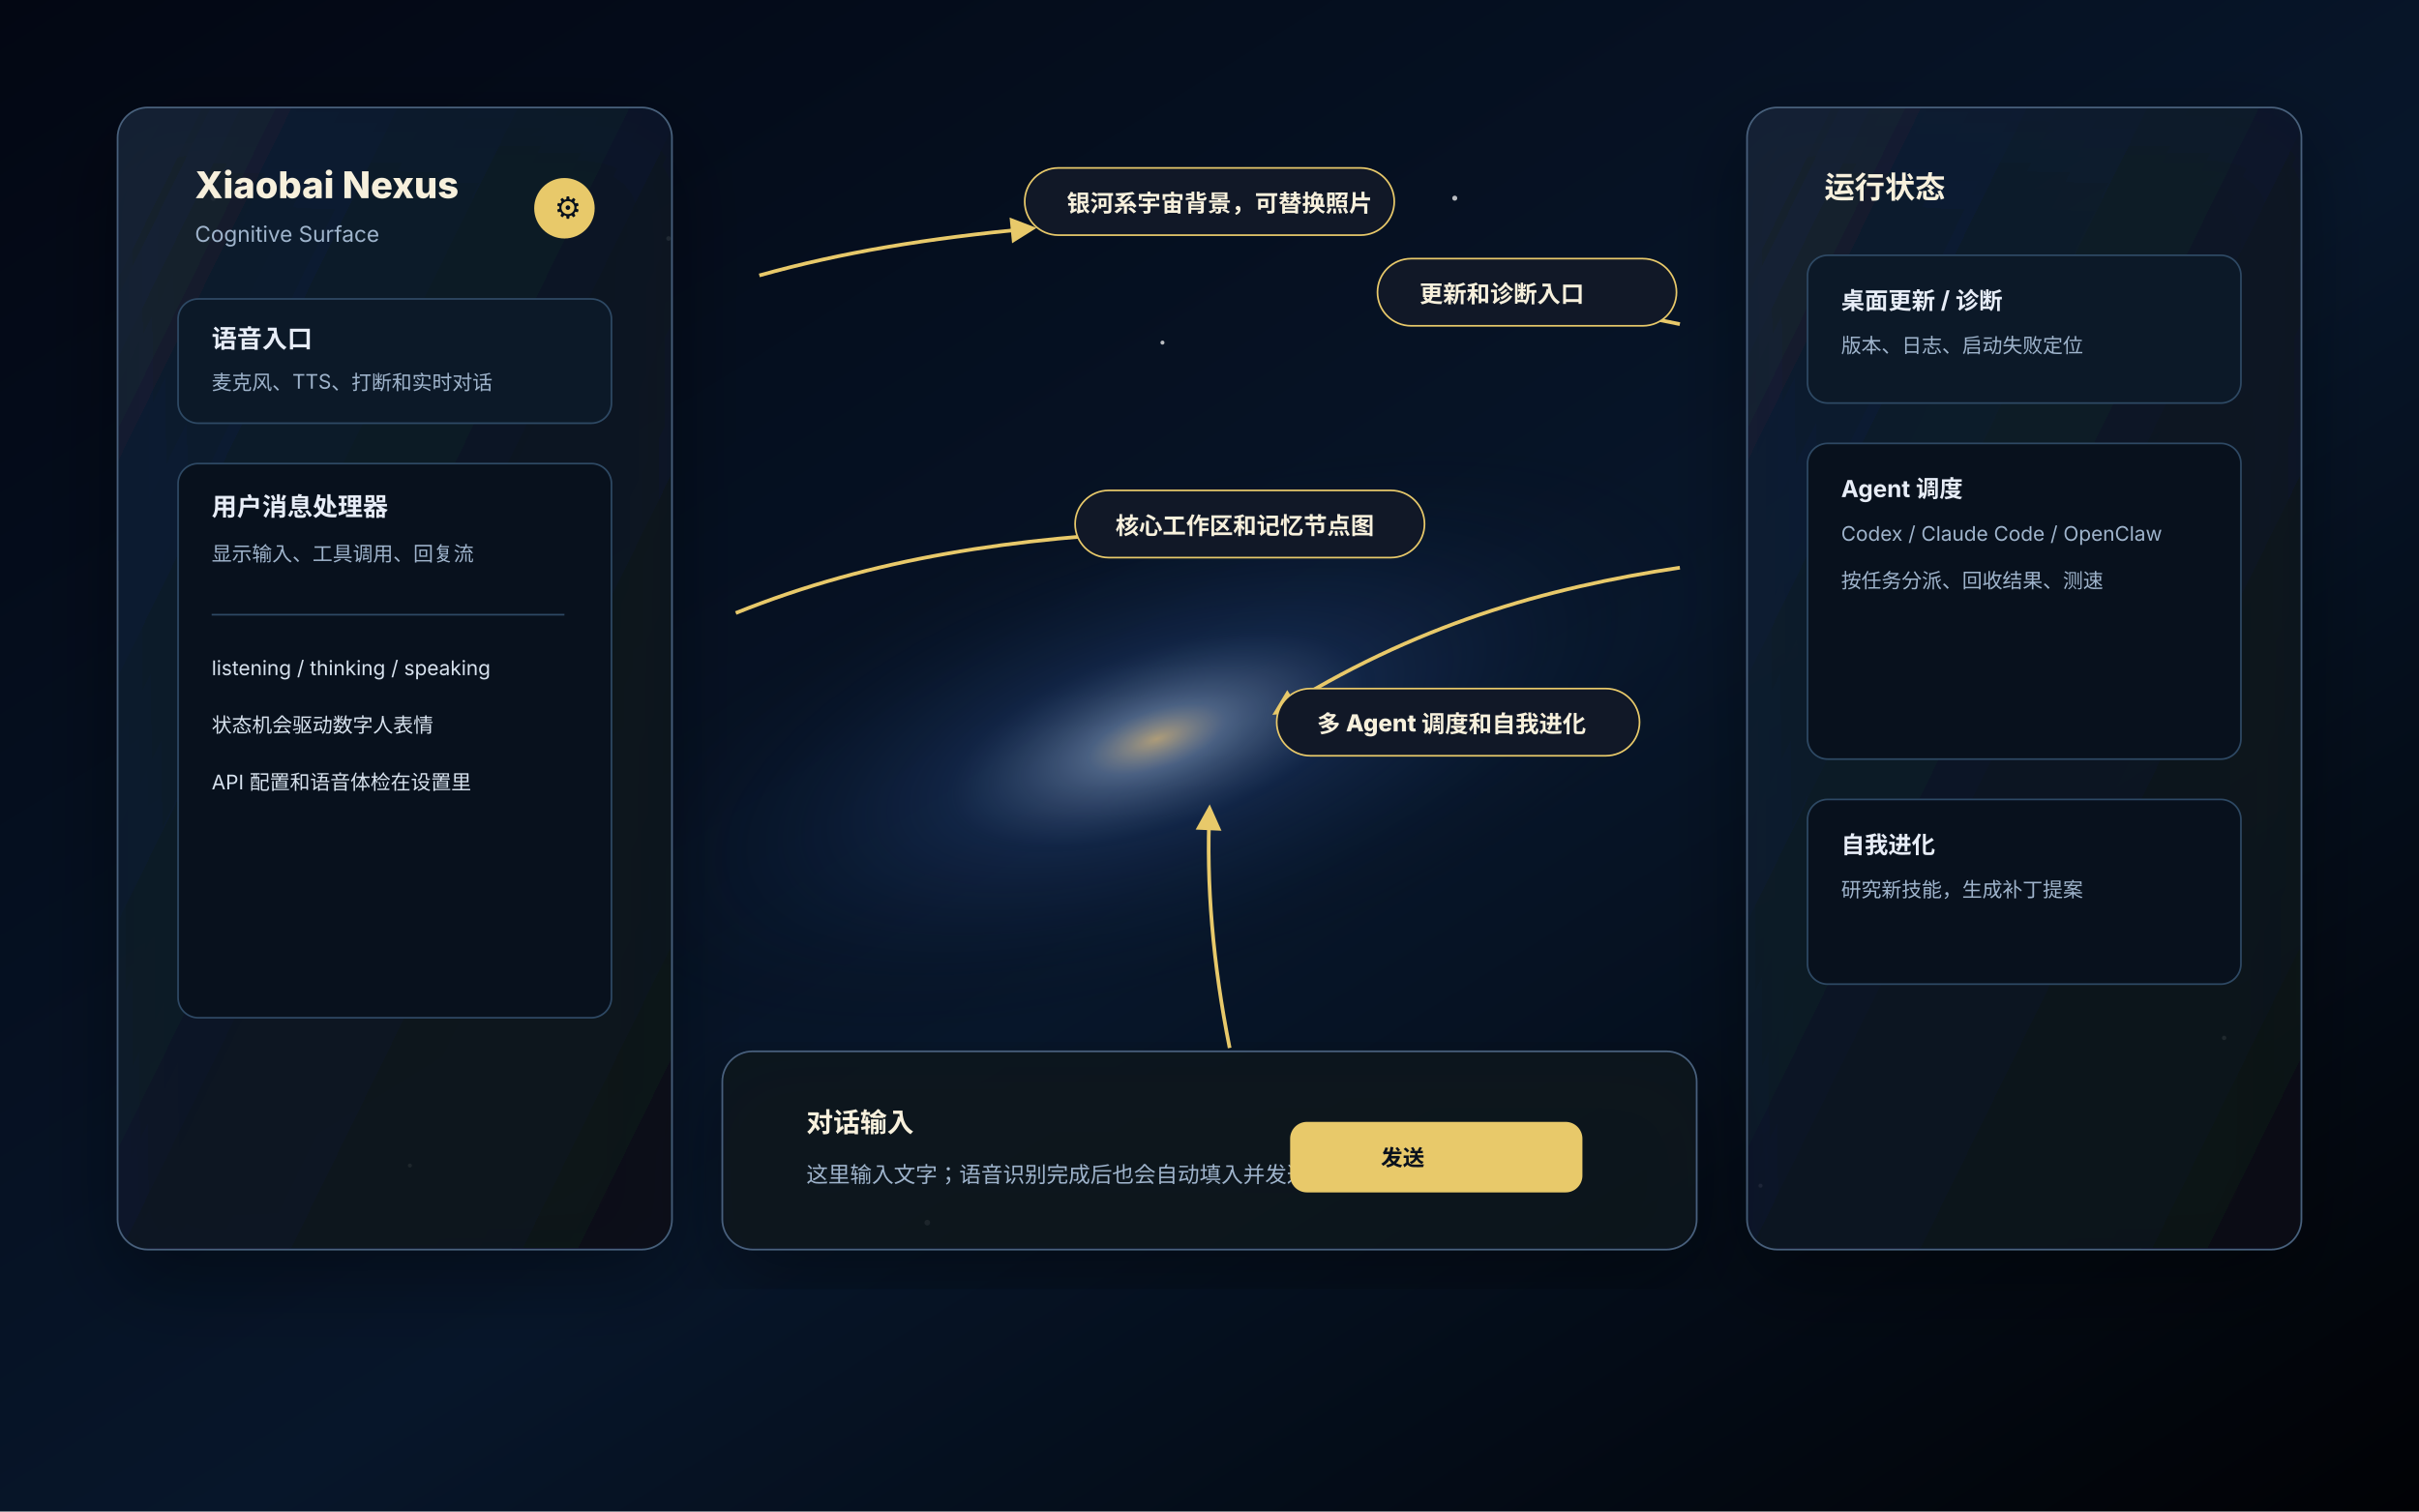
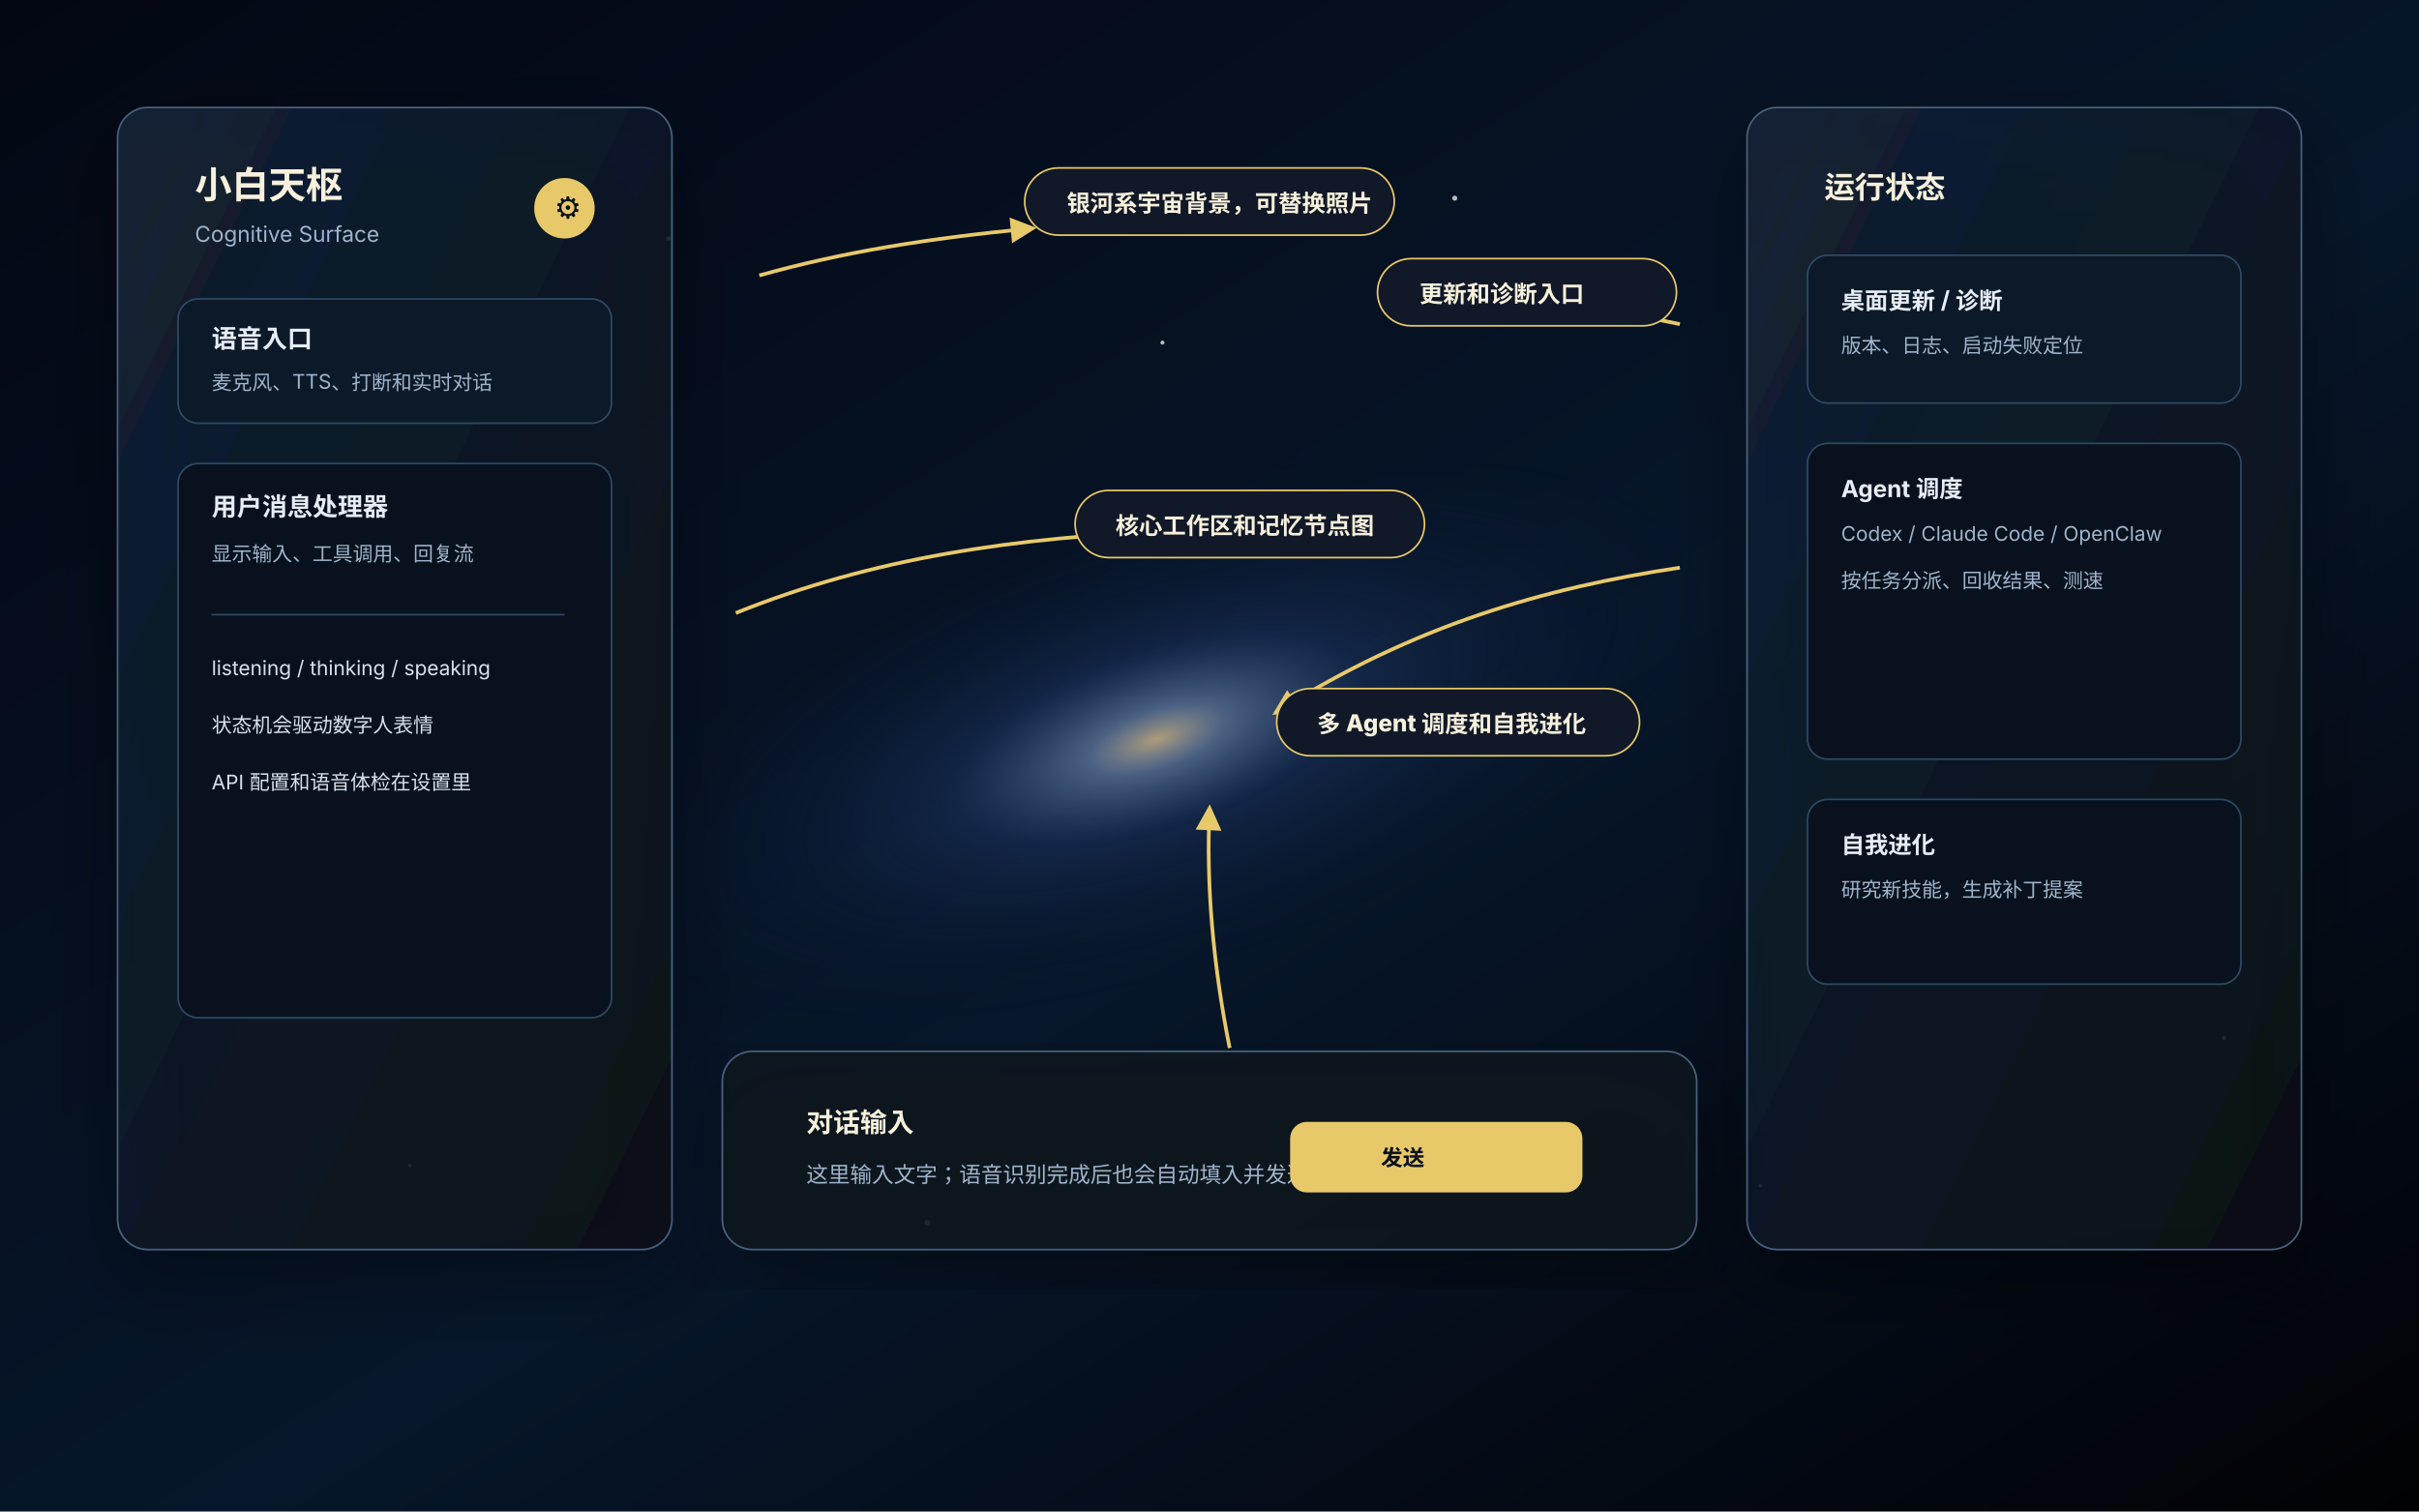
<svg xmlns="http://www.w3.org/2000/svg" viewBox="0 0 1440 900" role="img" aria-labelledby="title desc">
  <defs>
    <radialGradient id="galaxyCore" cx="48%" cy="49%" r="42%">
      <stop offset="0" stop-color="#f6d69b" stop-opacity=".70" />
      <stop offset=".12" stop-color="#a7c9ff" stop-opacity=".42" />
      <stop offset=".36" stop-color="#365eac" stop-opacity=".22" />
      <stop offset="1" stop-color="#02050d" stop-opacity="0" />
    </radialGradient>
    <linearGradient id="space" x1="0" y1="0" x2="1" y2="1">
      <stop offset="0" stop-color="#030713" />
      <stop offset=".55" stop-color="#07162a" />
      <stop offset="1" stop-color="#010205" />
    </linearGradient>
    <linearGradient id="panel" x1="0" y1="0" x2="1" y2="1">
      <stop offset="0" stop-color="#132236" stop-opacity=".92" />
      <stop offset="1" stop-color="#07101c" stop-opacity=".82" />
    </linearGradient>
    <filter id="shadow" x="-20%" y="-20%" width="140%" height="140%">
      <feDropShadow dx="0" dy="18" stdDeviation="24" flood-color="#000" flood-opacity=".42" />
    </filter>
    <marker id="arrow" viewBox="0 0 10 10" refX="8" refY="5" markerWidth="7" markerHeight="7" orient="auto-start-reverse">
      <path d="M 0 0 L 10 5 L 0 10 z" fill="#e8c96a" />
    </marker>
  </defs>
  <rect width="1440" height="900" fill="url(#space)" />
  <ellipse cx="706" cy="438" rx="430" ry="174" fill="url(#galaxyCore)" transform="rotate(-18 706 438)" />
  <g opacity=".72">
    <circle cx="127" cy="118" r="1.6" fill="#fff" />
    <circle cx="244" cy="694" r="1.2" fill="#fff" />
    <circle cx="398" cy="142" r="1.4" fill="#fff" />
    <circle cx="552" cy="728" r="1.7" fill="#fff" />
    <circle cx="692" cy="204" r="1.2" fill="#fff" />
    <circle cx="866" cy="118" r="1.5" fill="#fff" />
    <circle cx="1048" cy="706" r="1.2" fill="#fff" />
    <circle cx="1234" cy="208" r="1.8" fill="#fff" />
    <circle cx="1324" cy="618" r="1.3" fill="#fff" />
  </g>
  <rect x="70" y="64" width="330" height="680" rx="18" fill="url(#panel)" stroke="#49617c" filter="url(#shadow)" />
  <rect x="1040" y="64" width="330" height="680" rx="18" fill="url(#panel)" stroke="#49617c" filter="url(#shadow)" />
  <rect x="430" y="626" width="580" height="118" rx="18" fill="#0a1422" fill-opacity=".86" stroke="#49617c" filter="url(#shadow)" />
  <g font-family="Inter, Microsoft YaHei, sans-serif">
-     <text x="116" y="118" fill="#f7f0dc" font-size="22" font-weight="800">Xiaobai Nexus</text>
+     <text x="116" y="118" fill="#f7f0dc" font-size="22" font-weight="800">小白天枢</text>
    <text x="116" y="144" fill="#9fb4cc" font-size="13">Cognitive Surface</text>
    <circle cx="336" cy="124" r="18" fill="#e8c96a" />
    <text x="330" y="130" fill="#07101c" font-size="18" font-weight="900">⚙</text>
    <rect x="106" y="178" width="258" height="74" rx="12" fill="#0c1928" stroke="#2e4964" />
    <text x="126" y="207" fill="#e7edf7" font-size="15" font-weight="700">语音入口</text>
    <text x="126" y="232" fill="#9fb4cc" font-size="12">麦克风、TTS、打断和实时对话</text>
    <rect x="106" y="276" width="258" height="330" rx="12" fill="#08111d" stroke="#2e4964" />
    <text x="126" y="307" fill="#e7edf7" font-size="15" font-weight="700">用户消息处理器</text>
    <text x="126" y="334" fill="#9fb4cc" font-size="12">显示输入、工具调用、回复流</text>
    <line x1="126" y1="366" x2="336" y2="366" stroke="#2e4964" />
    <text x="126" y="402" fill="#d7e2ee" font-size="12">listening / thinking / speaking</text>
    <text x="126" y="436" fill="#d7e2ee" font-size="12">状态机会驱动数字人表情</text>
    <text x="126" y="470" fill="#d7e2ee" font-size="12">API 配置和语音体检在设置里</text>
    <text x="1086" y="118" fill="#f7f0dc" font-size="18" font-weight="800">运行状态</text>
    <rect x="1076" y="152" width="258" height="88" rx="12" fill="#0c1928" stroke="#2e4964" />
    <text x="1096" y="184" fill="#e7edf7" font-size="14" font-weight="700">桌面更新 / 诊断</text>
    <text x="1096" y="210" fill="#9fb4cc" font-size="12">版本、日志、启动失败定位</text>
    <rect x="1076" y="264" width="258" height="188" rx="12" fill="#08111d" stroke="#2e4964" />
    <text x="1096" y="296" fill="#e7edf7" font-size="14" font-weight="700">Agent 调度</text>
    <text x="1096" y="322" fill="#9fb4cc" font-size="12">Codex / Claude Code / OpenClaw</text>
    <text x="1096" y="350" fill="#9fb4cc" font-size="12">按任务分派、回收结果、测速</text>
    <rect x="1076" y="476" width="258" height="110" rx="12" fill="#08111d" stroke="#2e4964" />
    <text x="1096" y="508" fill="#e7edf7" font-size="14" font-weight="700">自我进化</text>
    <text x="1096" y="534" fill="#9fb4cc" font-size="12">研究新技能，生成补丁提案</text>
    <text x="480" y="674" fill="#f7f0dc" font-size="16" font-weight="800">对话输入</text>
    <text x="480" y="704" fill="#9fb4cc" font-size="13">这里输入文字；语音识别完成后也会自动填入并发送</text>
    <rect x="768" y="668" width="174" height="42" rx="10" fill="#e8c96a" />
    <text x="822" y="694" fill="#09111d" font-size="13" font-weight="900">发送</text>
  </g>
  <g fill="none" stroke="#e8c96a" stroke-width="2.2" marker-end="url(#arrow)">
    <path d="M452 164 C502 150 552 142 614 136" />
    <path d="M438 365 C520 332 604 320 700 316" />
    <path d="M1000 193 C948 182 898 178 850 178" />
    <path d="M1000 338 C920 350 842 372 760 424" />
    <path d="M732 624 C722 574 718 526 720 482" />
  </g>
  <g font-family="Inter, Microsoft YaHei, sans-serif" font-size="14" font-weight="800">
    <rect x="610" y="100" width="220" height="40" rx="20" fill="#111827" stroke="#e8c96a" />
    <text x="635" y="126" fill="#f7f0dc">银河系宇宙背景，可替换照片</text>
    <rect x="640" y="292" width="208" height="40" rx="20" fill="#111827" stroke="#e8c96a" />
    <text x="664" y="318" fill="#f7f0dc">核心工作区和记忆节点图</text>
    <rect x="820" y="154" width="178" height="40" rx="20" fill="#111827" stroke="#e8c96a" />
    <text x="845" y="180" fill="#f7f0dc">更新和诊断入口</text>
    <rect x="760" y="410" width="216" height="40" rx="20" fill="#111827" stroke="#e8c96a" />
    <text x="784" y="436" fill="#f7f0dc">多 Agent 调度和自我进化</text>
  </g>
</svg>
